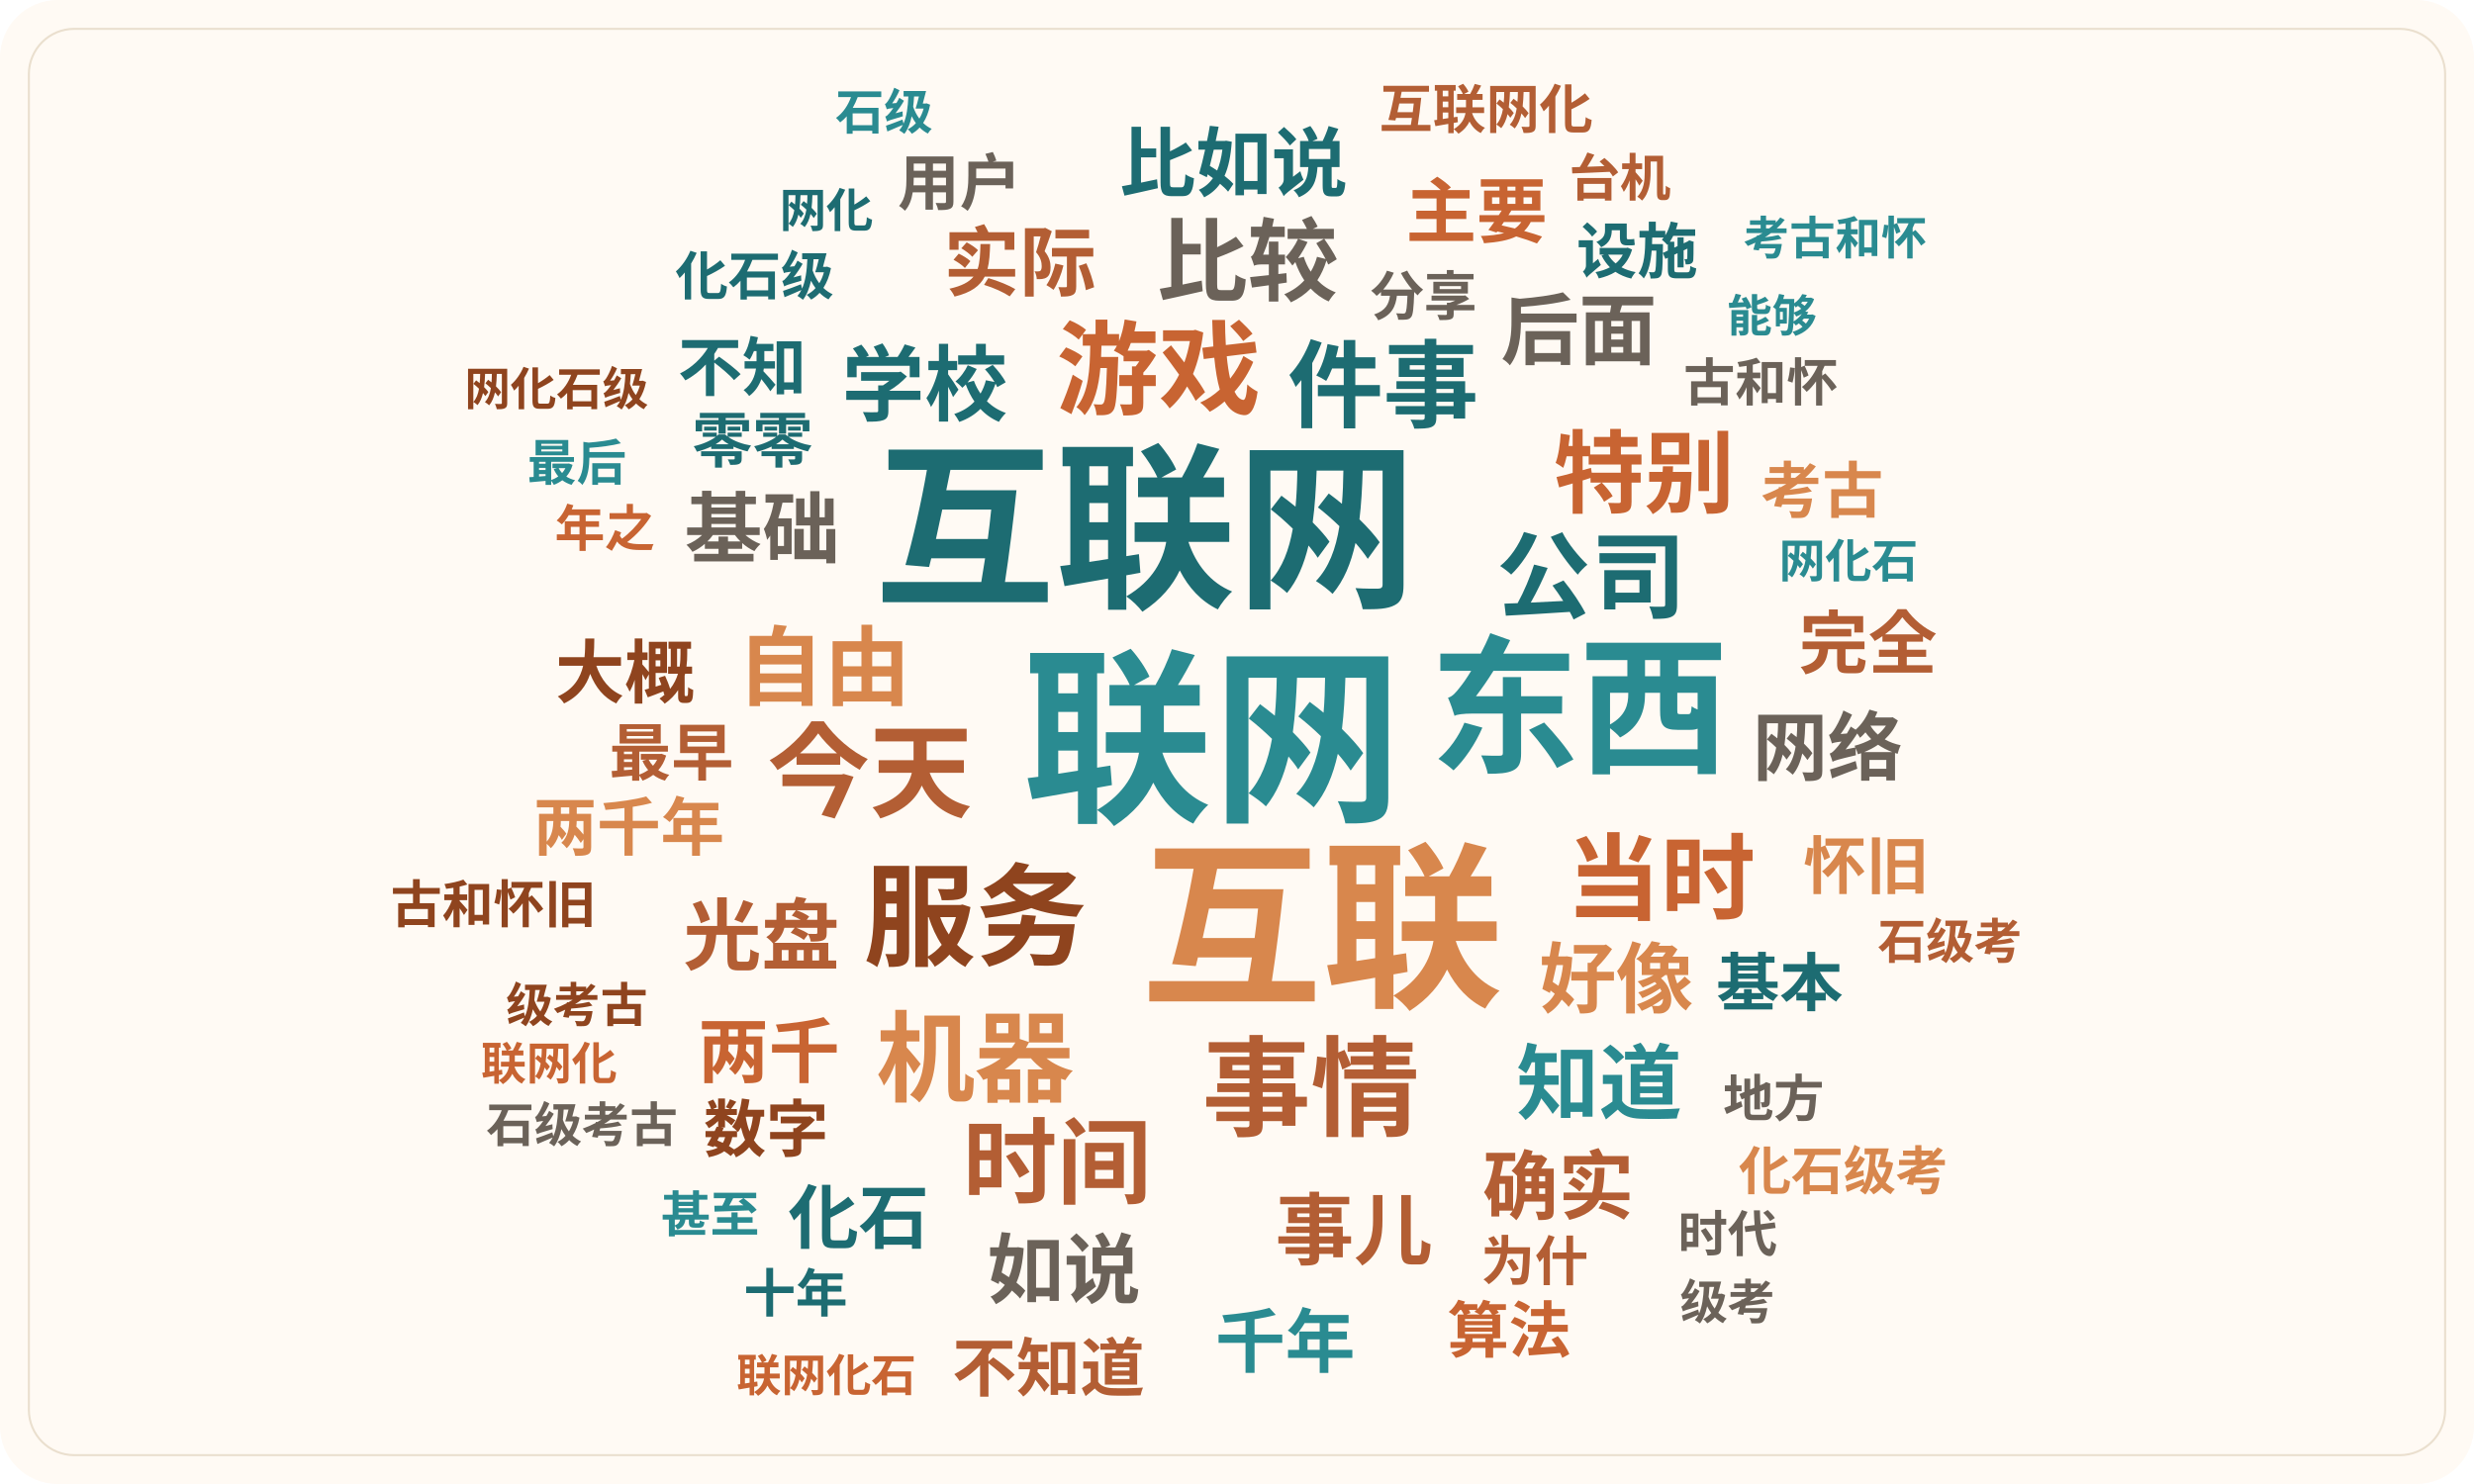
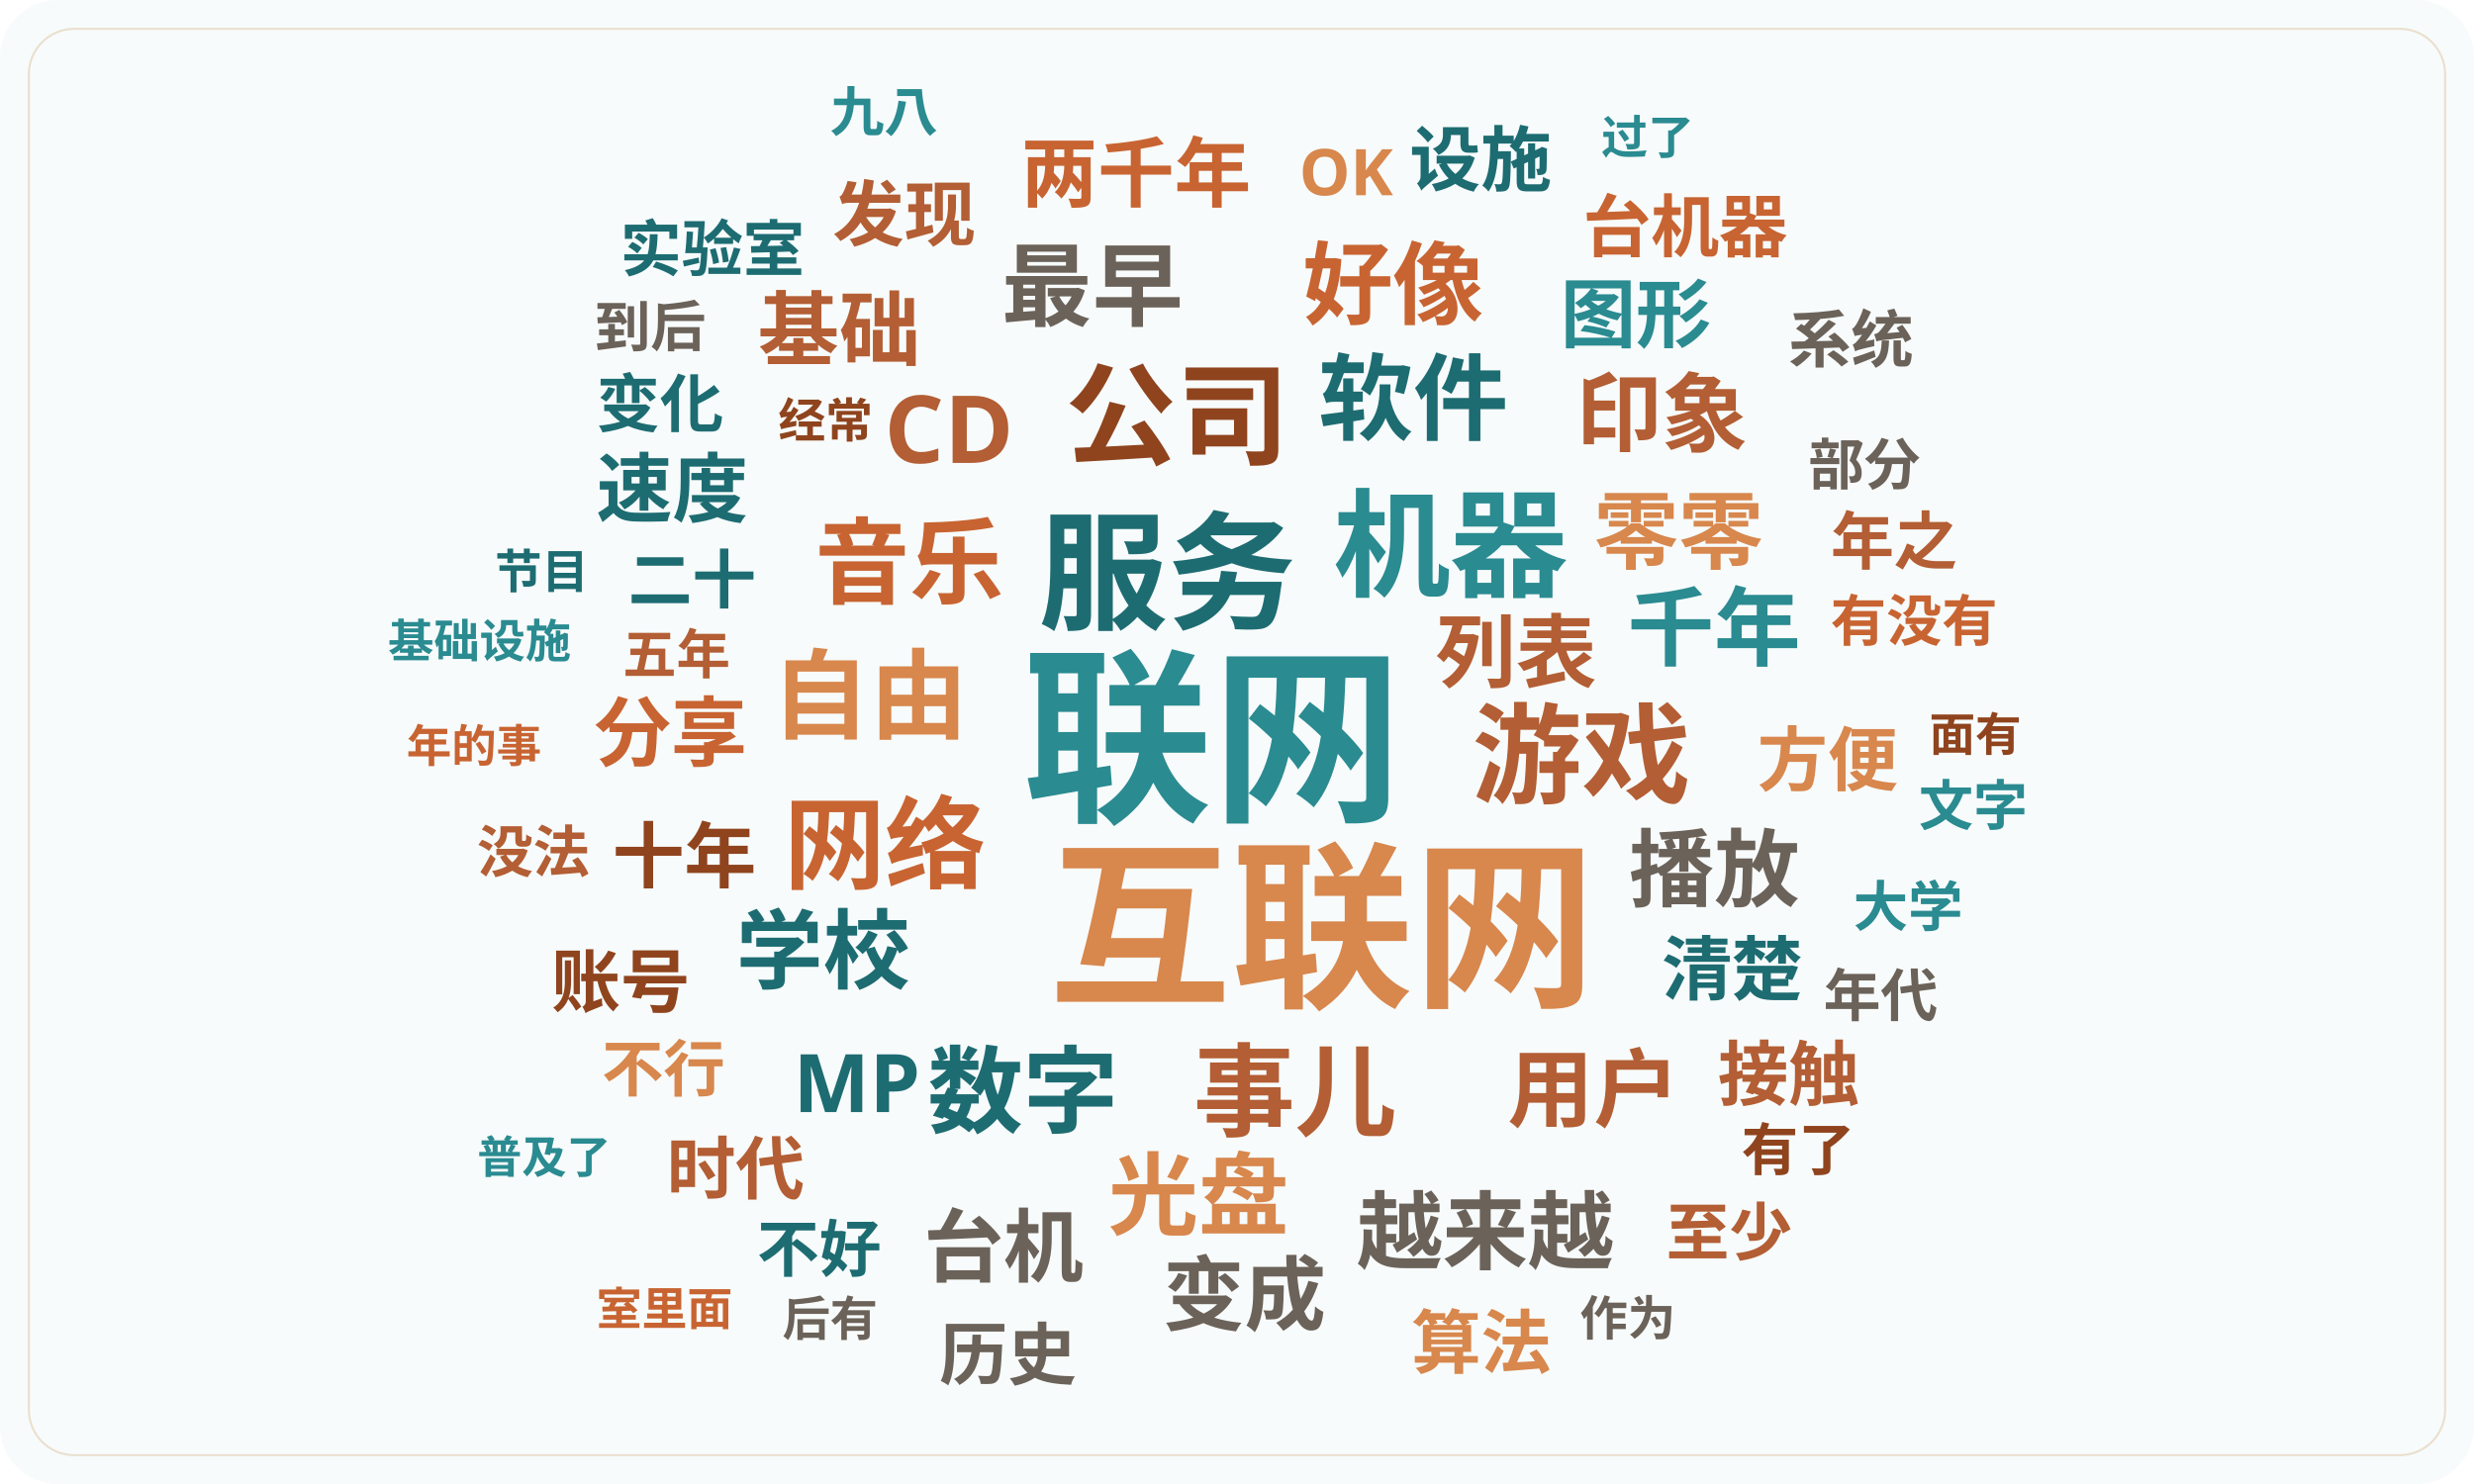
<svg xmlns="http://www.w3.org/2000/svg" viewBox="0 0 1200 720" width="1200" height="720" role="img" aria-labelledby="title desc">
-   <rect width="100%" height="100%" rx="28" fill="#fffaf4" />
+   <rect width="100%" height="100%" rx="28" fill="#f7fbfb" />
  <rect x="14" y="14" width="1172" height="692" rx="22" fill="none" stroke="#eadfce" />
-   <text x="859.5" y="153.4" font-size="21.6" fill="#2a8b91" text-anchor="middle" dominant-baseline="middle" font-family="IBM Plex Sans, PingFang SC, Hiragino Sans GB, Microsoft YaHei, sans-serif" font-weight="700">能够</text>
-   <text x="400.8" y="667.4" font-size="21.8" fill="#c86432" text-anchor="middle" dominant-baseline="middle" font-family="IBM Plex Sans, PingFang SC, Hiragino Sans GB, Microsoft YaHei, sans-serif" font-weight="700">联网化石</text>
-   <text x="266.3" y="516.1" font-size="22.0" fill="#c86432" text-anchor="middle" dominant-baseline="middle" font-family="IBM Plex Sans, PingFang SC, Hiragino Sans GB, Microsoft YaHei, sans-serif" font-weight="700">联网化</text>
-   <text x="890.2" y="115.7" font-size="22.2" fill="#2a8b91" text-anchor="middle" dominant-baseline="middle" font-family="IBM Plex Sans, PingFang SC, Hiragino Sans GB, Microsoft YaHei, sans-serif" font-weight="700">考古和怀</text>
-   <text x="269.9" y="188.8" font-size="22.3" fill="#8f441e" text-anchor="middle" dominant-baseline="middle" font-family="IBM Plex Sans, PingFang SC, Hiragino Sans GB, Microsoft YaHei, sans-serif" font-weight="700">网化石级</text>
-   <text x="896.6" y="272.3" font-size="22.5" fill="#2a8b91" text-anchor="middle" dominant-baseline="middle" font-family="IBM Plex Sans, PingFang SC, Hiragino Sans GB, Microsoft YaHei, sans-serif" font-weight="700">网化石</text>
-   <text x="400.8" y="102.2" font-size="22.7" fill="#1d6c72" text-anchor="middle" dominant-baseline="middle" font-family="IBM Plex Sans, PingFang SC, Hiragino Sans GB, Microsoft YaHei, sans-serif" font-weight="700">网化</text>
-   <text x="279.8" y="487.8" font-size="22.9" fill="#8f441e" text-anchor="middle" dominant-baseline="middle" font-family="IBM Plex Sans, PingFang SC, Hiragino Sans GB, Microsoft YaHei, sans-serif" font-weight="700">级考古</text>
-   <text x="838.0" y="631.9" font-size="23.1" fill="#6b6259" text-anchor="middle" dominant-baseline="middle" font-family="IBM Plex Sans, PingFang SC, Hiragino Sans GB, Microsoft YaHei, sans-serif" font-weight="700">级考</text>
-   <text x="282.3" y="545.9" font-size="23.2" fill="#6b6259" text-anchor="middle" dominant-baseline="middle" font-family="IBM Plex Sans, PingFang SC, Hiragino Sans GB, Microsoft YaHei, sans-serif" font-weight="700">石级考古</text>
-   <text x="945.9" y="456.9" font-size="23.4" fill="#b35e34" text-anchor="middle" dominant-baseline="middle" font-family="IBM Plex Sans, PingFang SC, Hiragino Sans GB, Microsoft YaHei, sans-serif" font-weight="700">石级考</text>
-   <text x="428.8" y="54.5" font-size="23.6" fill="#2a8b91" text-anchor="middle" dominant-baseline="middle" font-family="IBM Plex Sans, PingFang SC, Hiragino Sans GB, Microsoft YaHei, sans-serif" font-weight="700">石级</text>
-   <text x="344.5" y="589.4" font-size="23.8" fill="#2a8b91" text-anchor="middle" dominant-baseline="middle" font-family="IBM Plex Sans, PingFang SC, Hiragino Sans GB, Microsoft YaHei, sans-serif" font-weight="700">甚至</text>
-   <text x="279.7" y="224.7" font-size="24.0" fill="#2a8b91" text-anchor="middle" dominant-baseline="middle" font-family="IBM Plex Sans, PingFang SC, Hiragino Sans GB, Microsoft YaHei, sans-serif" font-weight="700">最后</text>
-   <text x="838.0" y="598.9" font-size="24.1" fill="#6b6259" text-anchor="middle" dominant-baseline="middle" font-family="IBM Plex Sans, PingFang SC, Hiragino Sans GB, Microsoft YaHei, sans-serif" font-weight="700">时代</text>
-   <text x="293.4" y="256.6" font-size="24.3" fill="#c86432" text-anchor="middle" dominant-baseline="middle" font-family="IBM Plex Sans, PingFang SC, Hiragino Sans GB, Microsoft YaHei, sans-serif" font-weight="700">年之</text>
-   <text x="860.3" y="533.2" font-size="24.5" fill="#6b6259" text-anchor="middle" dominant-baseline="middle" font-family="IBM Plex Sans, PingFang SC, Hiragino Sans GB, Microsoft YaHei, sans-serif" font-weight="700">地方</text>
-   <text x="785.7" y="86.5" font-size="24.7" fill="#b35e34" text-anchor="middle" dominant-baseline="middle" font-family="IBM Plex Sans, PingFang SC, Hiragino Sans GB, Microsoft YaHei, sans-serif" font-weight="700">台机</text>
-   <text x="239.3" y="439.0" font-size="24.9" fill="#8f441e" text-anchor="middle" dominant-baseline="middle" font-family="IBM Plex Sans, PingFang SC, Hiragino Sans GB, Microsoft YaHei, sans-serif" font-weight="700">古和怀旧</text>
-   <text x="854.1" y="185.8" font-size="25.0" fill="#6b6259" text-anchor="middle" dominant-baseline="middle" font-family="IBM Plex Sans, PingFang SC, Hiragino Sans GB, Microsoft YaHei, sans-serif" font-weight="700">古和怀</text>
-   <text x="385.9" y="627.7" font-size="25.2" fill="#1d6c72" text-anchor="middle" dominant-baseline="middle" font-family="IBM Plex Sans, PingFang SC, Hiragino Sans GB, Microsoft YaHei, sans-serif" font-weight="700">十年</text>
-   <text x="894.2" y="568.3" font-size="25.4" fill="#d8874d" text-anchor="middle" dominant-baseline="middle" font-family="IBM Plex Sans, PingFang SC, Hiragino Sans GB, Microsoft YaHei, sans-serif" font-weight="700">化石级考</text>
-   <text x="366.0" y="134.1" font-size="25.6" fill="#1d6c72" text-anchor="middle" dominant-baseline="middle" font-family="IBM Plex Sans, PingFang SC, Hiragino Sans GB, Microsoft YaHei, sans-serif" font-weight="700">化石级</text>
-   <text x="690.6" y="143.9" font-size="25.8" fill="#6b6259" text-anchor="middle" dominant-baseline="middle" font-family="IBM Plex Sans, PingFang SC, Hiragino Sans GB, Microsoft YaHei, sans-serif" font-weight="700">分享</text>
-   <text x="720.8" y="53.2" font-size="25.9" fill="#b35e34" text-anchor="middle" dominant-baseline="middle" font-family="IBM Plex Sans, PingFang SC, Hiragino Sans GB, Microsoft YaHei, sans-serif" font-weight="700">互联网化</text>
-   <text x="744.4" y="612.1" font-size="26.1" fill="#b35e34" text-anchor="middle" dominant-baseline="middle" font-family="IBM Plex Sans, PingFang SC, Hiragino Sans GB, Microsoft YaHei, sans-serif" font-weight="700">为什</text>
-   <text x="365.0" y="214.0" font-size="29.3" fill="#1d6c72" text-anchor="middle" dominant-baseline="middle" font-family="IBM Plex Sans, PingFang SC, Hiragino Sans GB, Microsoft YaHei, sans-serif" font-weight="700">零零</text>
-   <text x="794.1" y="122.2" font-size="29.4" fill="#1d6c72" text-anchor="middle" dominant-baseline="middle" font-family="IBM Plex Sans, PingFang SC, Hiragino Sans GB, Microsoft YaHei, sans-serif" font-weight="700">设施</text>
-   <text x="883.9" y="238.3" font-size="29.6" fill="#d8874d" text-anchor="middle" dominant-baseline="middle" font-family="IBM Plex Sans, PingFang SC, Hiragino Sans GB, Microsoft YaHei, sans-serif" font-weight="700">考古</text>
-   <text x="731.9" y="645.7" font-size="29.8" fill="#c86432" text-anchor="middle" dominant-baseline="middle" font-family="IBM Plex Sans, PingFang SC, Hiragino Sans GB, Microsoft YaHei, sans-serif" font-weight="700">算法</text>
-   <text x="465.4" y="88.9" font-size="30.0" fill="#6b6259" text-anchor="middle" dominant-baseline="middle" font-family="IBM Plex Sans, PingFang SC, Hiragino Sans GB, Microsoft YaHei, sans-serif" font-weight="700">用户</text>
-   <text x="325.6" y="365.5" font-size="30.2" fill="#b35e34" text-anchor="middle" dominant-baseline="middle" font-family="IBM Plex Sans, PingFang SC, Hiragino Sans GB, Microsoft YaHei, sans-serif" font-weight="700">最早</text>
-   <text x="371.6" y="548.1" font-size="30.3" fill="#8f441e" text-anchor="middle" dominant-baseline="middle" font-family="IBM Plex Sans, PingFang SC, Hiragino Sans GB, Microsoft YaHei, sans-serif" font-weight="700">数字</text>
-   <text x="905.2" y="420.4" font-size="30.5" fill="#d8874d" text-anchor="middle" dominant-baseline="middle" font-family="IBM Plex Sans, PingFang SC, Hiragino Sans GB, Microsoft YaHei, sans-serif" font-weight="700">怀旧</text>
-   <text x="863.2" y="477.1" font-size="30.7" fill="#1d6c72" text-anchor="middle" dominant-baseline="middle" font-family="IBM Plex Sans, PingFang SC, Hiragino Sans GB, Microsoft YaHei, sans-serif" font-weight="700">基本</text>
-   <text x="305.0" y="401.6" font-size="30.9" fill="#d8874d" text-anchor="middle" dominant-baseline="middle" font-family="IBM Plex Sans, PingFang SC, Hiragino Sans GB, Microsoft YaHei, sans-serif" font-weight="700">两千年</text>
-   <text x="508.5" y="664.0" font-size="31.1" fill="#b35e34" text-anchor="middle" dominant-baseline="middle" font-family="IBM Plex Sans, PingFang SC, Hiragino Sans GB, Microsoft YaHei, sans-serif" font-weight="700">不知道</text>
-   <text x="360.0" y="178.5" font-size="31.2" fill="#1d6c72" text-anchor="middle" dominant-baseline="middle" font-family="IBM Plex Sans, PingFang SC, Hiragino Sans GB, Microsoft YaHei, sans-serif" font-weight="700">不知</text>
-   <text x="906.1" y="312.4" font-size="33.5" fill="#b35e34" text-anchor="middle" dominant-baseline="middle" font-family="IBM Plex Sans, PingFang SC, Hiragino Sans GB, Microsoft YaHei, sans-serif" font-weight="700">完全</text>
-   <text x="303.0" y="326.6" font-size="33.7" fill="#8f441e" text-anchor="middle" dominant-baseline="middle" font-family="IBM Plex Sans, PingFang SC, Hiragino Sans GB, Microsoft YaHei, sans-serif" font-weight="700">大概</text>
-   <text x="623.4" y="651.2" font-size="33.9" fill="#2a8b91" text-anchor="middle" dominant-baseline="middle" font-family="IBM Plex Sans, PingFang SC, Hiragino Sans GB, Microsoft YaHei, sans-serif" font-weight="700">千年</text>
-   <text x="416.5" y="591.0" font-size="34.1" fill="#1d6c72" text-anchor="middle" dominant-baseline="middle" font-family="IBM Plex Sans, PingFang SC, Hiragino Sans GB, Microsoft YaHei, sans-serif" font-weight="700">化石</text>
-   <text x="716.2" y="102.9" font-size="34.3" fill="#c86432" text-anchor="middle" dominant-baseline="middle" font-family="IBM Plex Sans, PingFang SC, Hiragino Sans GB, Microsoft YaHei, sans-serif" font-weight="700">主要</text>
-   <text x="372.9" y="510.4" font-size="34.4" fill="#c86432" text-anchor="middle" dominant-baseline="middle" font-family="IBM Plex Sans, PingFang SC, Hiragino Sans GB, Microsoft YaHei, sans-serif" font-weight="700">两千</text>
-   <text x="886.5" y="363.0" font-size="36.5" fill="#6b6259" text-anchor="middle" dominant-baseline="middle" font-family="IBM Plex Sans, PingFang SC, Hiragino Sans GB, Microsoft YaHei, sans-serif" font-weight="700">网络</text>
-   <text x="755.9" y="575.8" font-size="36.7" fill="#b35e34" text-anchor="middle" dominant-baseline="middle" font-family="IBM Plex Sans, PingFang SC, Hiragino Sans GB, Microsoft YaHei, sans-serif" font-weight="700">确实</text>
-   <text x="598.3" y="79.5" font-size="36.9" fill="#1d6c72" text-anchor="middle" dominant-baseline="middle" font-family="IBM Plex Sans, PingFang SC, Hiragino Sans GB, Microsoft YaHei, sans-serif" font-weight="700">比如说</text>
-   <text x="494.7" y="127.7" font-size="37.0" fill="#b35e34" text-anchor="middle" dominant-baseline="middle" font-family="IBM Plex Sans, PingFang SC, Hiragino Sans GB, Microsoft YaHei, sans-serif" font-weight="700">实际</text>
-   <text x="516.0" y="616.4" font-size="37.2" fill="#6b6259" text-anchor="middle" dominant-baseline="middle" font-family="IBM Plex Sans, PingFang SC, Hiragino Sans GB, Microsoft YaHei, sans-serif" font-weight="700">如说</text>
-   <text x="783.9" y="475.3" font-size="37.4" fill="#d8874d" text-anchor="middle" dominant-baseline="middle" font-family="IBM Plex Sans, PingFang SC, Hiragino Sans GB, Microsoft YaHei, sans-serif" font-weight="700">好像</text>
-   <text x="369.7" y="256.9" font-size="37.6" fill="#6b6259" text-anchor="middle" dominant-baseline="middle" font-family="IBM Plex Sans, PingFang SC, Hiragino Sans GB, Microsoft YaHei, sans-serif" font-weight="700">基础</text>
-   <text x="765.8" y="160.6" font-size="37.8" fill="#6b6259" text-anchor="middle" dominant-baseline="middle" font-family="IBM Plex Sans, PingFang SC, Hiragino Sans GB, Microsoft YaHei, sans-serif" font-weight="700">后面</text>
-   <text x="369.3" y="454.3" font-size="37.9" fill="#b35e34" text-anchor="middle" dominant-baseline="middle" font-family="IBM Plex Sans, PingFang SC, Hiragino Sans GB, Microsoft YaHei, sans-serif" font-weight="700">光盘</text>
-   <text x="656.7" y="597.2" font-size="38.1" fill="#b35e34" text-anchor="middle" dominant-baseline="middle" font-family="IBM Plex Sans, PingFang SC, Hiragino Sans GB, Microsoft YaHei, sans-serif" font-weight="700">事儿</text>
-   <text x="775.7" y="525.9" font-size="40.1" fill="#2a8b91" text-anchor="middle" dominant-baseline="middle" font-family="IBM Plex Sans, PingFang SC, Hiragino Sans GB, Microsoft YaHei, sans-serif" font-weight="700">知道</text>
-   <text x="448.5" y="186.9" font-size="40.2" fill="#1d6c72" text-anchor="middle" dominant-baseline="middle" font-family="IBM Plex Sans, PingFang SC, Hiragino Sans GB, Microsoft YaHei, sans-serif" font-weight="700">学校</text>
-   <text x="399.6" y="324.1" font-size="42.1" fill="#d8874d" text-anchor="middle" dominant-baseline="middle" font-family="IBM Plex Sans, PingFang SC, Hiragino Sans GB, Microsoft YaHei, sans-serif" font-weight="700">自由</text>
-   <text x="797.6" y="230.0" font-size="43.8" fill="#c86432" text-anchor="middle" dominant-baseline="middle" font-family="IBM Plex Sans, PingFang SC, Hiragino Sans GB, Microsoft YaHei, sans-serif" font-weight="700">特别</text>
-   <text x="605.1" y="127.2" font-size="44.0" fill="#6b6259" text-anchor="middle" dominant-baseline="middle" font-family="IBM Plex Sans, PingFang SC, Hiragino Sans GB, Microsoft YaHei, sans-serif" font-weight="700">比较</text>
-   <text x="512.7" y="564.5" font-size="45.7" fill="#b35e34" text-anchor="middle" dominant-baseline="middle" font-family="IBM Plex Sans, PingFang SC, Hiragino Sans GB, Microsoft YaHei, sans-serif" font-weight="700">时间</text>
-   <text x="805.5" y="426.7" font-size="45.9" fill="#c86432" text-anchor="middle" dominant-baseline="middle" font-family="IBM Plex Sans, PingFang SC, Hiragino Sans GB, Microsoft YaHei, sans-serif" font-weight="700">当时</text>
-   <text x="771.7" y="280.1" font-size="46.1" fill="#1d6c72" text-anchor="middle" dominant-baseline="middle" font-family="IBM Plex Sans, PingFang SC, Hiragino Sans GB, Microsoft YaHei, sans-serif" font-weight="700">公司</text>
-   <text x="670.9" y="187.5" font-size="46.3" fill="#1d6c72" text-anchor="middle" dominant-baseline="middle" font-family="IBM Plex Sans, PingFang SC, Hiragino Sans GB, Microsoft YaHei, sans-serif" font-weight="700">件事</text>
-   <text x="472.9" y="513.9" font-size="47.9" fill="#d8874d" text-anchor="middle" dominant-baseline="middle" font-family="IBM Plex Sans, PingFang SC, Hiragino Sans GB, Microsoft YaHei, sans-serif" font-weight="700">机器</text>
-   <text x="562.0" y="179.7" font-size="49.6" fill="#c86432" text-anchor="middle" dominant-baseline="middle" font-family="IBM Plex Sans, PingFang SC, Hiragino Sans GB, Microsoft YaHei, sans-serif" font-weight="700">游戏</text>
-   <text x="421.9" y="375.1" font-size="49.7" fill="#b35e34" text-anchor="middle" dominant-baseline="middle" font-family="IBM Plex Sans, PingFang SC, Hiragino Sans GB, Microsoft YaHei, sans-serif" font-weight="700">今天</text>
-   <text x="635.8" y="528.5" font-size="52.7" fill="#b35e34" text-anchor="middle" dominant-baseline="middle" font-family="IBM Plex Sans, PingFang SC, Hiragino Sans GB, Microsoft YaHei, sans-serif" font-weight="700">事情</text>
-   <text x="473.1" y="445.3" font-size="54.2" fill="#8f441e" text-anchor="middle" dominant-baseline="middle" font-family="IBM Plex Sans, PingFang SC, Hiragino Sans GB, Microsoft YaHei, sans-serif" font-weight="700">服务</text>
-   <text x="766.0" y="344.1" font-size="72.5" fill="#2a8b91" text-anchor="middle" dominant-baseline="middle" font-family="IBM Plex Sans, PingFang SC, Hiragino Sans GB, Microsoft YaHei, sans-serif" font-weight="700">东西</text>
-   <text x="555.6" y="257.3" font-size="87.6" fill="#1d6c72" text-anchor="middle" dominant-baseline="middle" font-family="IBM Plex Sans, PingFang SC, Hiragino Sans GB, Microsoft YaHei, sans-serif" font-weight="700">互联网</text>
-   <text x="641.3" y="450.9" font-size="87.8" fill="#d8874d" text-anchor="middle" dominant-baseline="middle" font-family="IBM Plex Sans, PingFang SC, Hiragino Sans GB, Microsoft YaHei, sans-serif" font-weight="700">互联</text>
+   <text x="263.9" y="561.6" font-size="21.6" fill="#2a8b91" text-anchor="middle" dominant-baseline="middle" font-family="IBM Plex Sans, PingFang SC, Hiragino Sans GB, Microsoft YaHei, sans-serif" font-weight="700">普及了</text>
+   <text x="229.9" y="362.1" font-size="21.8" fill="#c86432" text-anchor="middle" dominant-baseline="middle" font-family="IBM Plex Sans, PingFang SC, Hiragino Sans GB, Microsoft YaHei, sans-serif" font-weight="700">年的事</text>
+   <text x="322.3" y="635.2" font-size="22.0" fill="#c86432" text-anchor="middle" dominant-baseline="middle" font-family="IBM Plex Sans, PingFang SC, Hiragino Sans GB, Microsoft YaHei, sans-serif" font-weight="700">室里面</text>
+   <text x="232.6" y="311.2" font-size="22.2" fill="#2a8b91" text-anchor="middle" dominant-baseline="middle" font-family="IBM Plex Sans, PingFang SC, Hiragino Sans GB, Microsoft YaHei, sans-serif" font-weight="700">基础设施</text>
+   <text x="958.1" y="356.5" font-size="22.3" fill="#8f441e" text-anchor="middle" dominant-baseline="middle" font-family="IBM Plex Sans, PingFang SC, Hiragino Sans GB, Microsoft YaHei, sans-serif" font-weight="700">面有</text>
+   <text x="799.2" y="66.8" font-size="22.5" fill="#2a8b91" text-anchor="middle" dominant-baseline="middle" font-family="IBM Plex Sans, PingFang SC, Hiragino Sans GB, Microsoft YaHei, sans-serif" font-weight="700">过了</text>
+   <text x="262.8" y="277.5" font-size="22.7" fill="#1d6c72" text-anchor="middle" dominant-baseline="middle" font-family="IBM Plex Sans, PingFang SC, Hiragino Sans GB, Microsoft YaHei, sans-serif" font-weight="700">节目</text>
+   <text x="400.4" y="204.2" font-size="22.9" fill="#8f441e" text-anchor="middle" dominant-baseline="middle" font-family="IBM Plex Sans, PingFang SC, Hiragino Sans GB, Microsoft YaHei, sans-serif" font-weight="700">经常</text>
+   <text x="402.6" y="640.0" font-size="23.1" fill="#6b6259" text-anchor="middle" dominant-baseline="middle" font-family="IBM Plex Sans, PingFang SC, Hiragino Sans GB, Microsoft YaHei, sans-serif" font-weight="700">后有</text>
+   <text x="789.5" y="639.8" font-size="23.2" fill="#6b6259" text-anchor="middle" dominant-baseline="middle" font-family="IBM Plex Sans, PingFang SC, Hiragino Sans GB, Microsoft YaHei, sans-serif" font-weight="700">作为</text>
+   <text x="328.1" y="317.7" font-size="26.1" fill="#b35e34" text-anchor="middle" dominant-baseline="middle" font-family="IBM Plex Sans, PingFang SC, Hiragino Sans GB, Microsoft YaHei, sans-serif" font-weight="700">五年</text>
+   <text x="428.8" y="54.5" font-size="26.2" fill="#2a8b91" text-anchor="middle" dominant-baseline="middle" font-family="IBM Plex Sans, PingFang SC, Hiragino Sans GB, Microsoft YaHei, sans-serif" font-weight="700">九八</text>
+   <text x="957.1" y="391.1" font-size="26.4" fill="#2a8b91" text-anchor="middle" dominant-baseline="middle" font-family="IBM Plex Sans, PingFang SC, Hiragino Sans GB, Microsoft YaHei, sans-serif" font-weight="700">文字</text>
+   <text x="925.5" y="440.1" font-size="26.6" fill="#2a8b91" text-anchor="middle" dominant-baseline="middle" font-family="IBM Plex Sans, PingFang SC, Hiragino Sans GB, Microsoft YaHei, sans-serif" font-weight="700">大学</text>
+   <text x="315.5" y="158.7" font-size="26.8" fill="#6b6259" text-anchor="middle" dominant-baseline="middle" font-family="IBM Plex Sans, PingFang SC, Hiragino Sans GB, Microsoft YaHei, sans-serif" font-weight="700">到后</text>
+   <text x="928.4" y="301.5" font-size="27.0" fill="#c86432" text-anchor="middle" dominant-baseline="middle" font-family="IBM Plex Sans, PingFang SC, Hiragino Sans GB, Microsoft YaHei, sans-serif" font-weight="700">有没有</text>
+   <text x="904.3" y="225.6" font-size="27.1" fill="#6b6259" text-anchor="middle" dominant-baseline="middle" font-family="IBM Plex Sans, PingFang SC, Hiragino Sans GB, Microsoft YaHei, sans-serif" font-weight="700">部分</text>
+   <text x="258.6" y="413.6" font-size="27.3" fill="#b35e34" text-anchor="middle" dominant-baseline="middle" font-family="IBM Plex Sans, PingFang SC, Hiragino Sans GB, Microsoft YaHei, sans-serif" font-weight="700">没法</text>
+   <text x="872.2" y="558.1" font-size="27.5" fill="#8f441e" text-anchor="middle" dominant-baseline="middle" font-family="IBM Plex Sans, PingFang SC, Hiragino Sans GB, Microsoft YaHei, sans-serif" font-weight="700">有了</text>
+   <text x="912.2" y="483.3" font-size="27.7" fill="#6b6259" text-anchor="middle" dominant-baseline="middle" font-family="IBM Plex Sans, PingFang SC, Hiragino Sans GB, Microsoft YaHei, sans-serif" font-weight="700">年代</text>
+   <text x="345.5" y="121.1" font-size="29.8" fill="#1d6c72" text-anchor="middle" dominant-baseline="middle" font-family="IBM Plex Sans, PingFang SC, Hiragino Sans GB, Microsoft YaHei, sans-serif" font-weight="700">实验室</text>
+   <text x="321.8" y="518.9" font-size="29.9" fill="#d8874d" text-anchor="middle" dominant-baseline="middle" font-family="IBM Plex Sans, PingFang SC, Hiragino Sans GB, Microsoft YaHei, sans-serif" font-weight="700">不行</text>
+   <text x="397.3" y="606.3" font-size="30.1" fill="#1d6c72" text-anchor="middle" dominant-baseline="middle" font-family="IBM Plex Sans, PingFang SC, Hiragino Sans GB, Microsoft YaHei, sans-serif" font-weight="700">不好</text>
+   <text x="897.8" y="165.0" font-size="30.3" fill="#6b6259" text-anchor="middle" dominant-baseline="middle" font-family="IBM Plex Sans, PingFang SC, Hiragino Sans GB, Microsoft YaHei, sans-serif" font-weight="700">系统</text>
+   <text x="838.7" y="598.2" font-size="30.5" fill="#b35e34" text-anchor="middle" dominant-baseline="middle" font-family="IBM Plex Sans, PingFang SC, Hiragino Sans GB, Microsoft YaHei, sans-serif" font-weight="700">至少</text>
+   <text x="918.7" y="262.9" font-size="30.7" fill="#b35e34" text-anchor="middle" dominant-baseline="middle" font-family="IBM Plex Sans, PingFang SC, Hiragino Sans GB, Microsoft YaHei, sans-serif" font-weight="700">年之</text>
+   <text x="320.1" y="196.2" font-size="30.8" fill="#1d6c72" text-anchor="middle" dominant-baseline="middle" font-family="IBM Plex Sans, PingFang SC, Hiragino Sans GB, Microsoft YaHei, sans-serif" font-weight="700">变化</text>
+   <text x="335.7" y="281.6" font-size="31.0" fill="#1d6c72" text-anchor="middle" dominant-baseline="middle" font-family="IBM Plex Sans, PingFang SC, Hiragino Sans GB, Microsoft YaHei, sans-serif" font-weight="700">二十</text>
+   <text x="652.9" y="83.7" font-size="31.2" fill="#d8874d" text-anchor="middle" dominant-baseline="middle" font-family="IBM Plex Sans, PingFang SC, Hiragino Sans GB, Microsoft YaHei, sans-serif" font-weight="700">OK</text>
+   <text x="817.3" y="110.3" font-size="33.1" fill="#c86432" text-anchor="middle" dominant-baseline="middle" font-family="IBM Plex Sans, PingFang SC, Hiragino Sans GB, Microsoft YaHei, sans-serif" font-weight="700">台机器</text>
+   <text x="488.8" y="657.6" font-size="33.2" fill="#6b6259" text-anchor="middle" dominant-baseline="middle" font-family="IBM Plex Sans, PingFang SC, Hiragino Sans GB, Microsoft YaHei, sans-serif" font-weight="700">历史</text>
+   <text x="356.8" y="567.4" font-size="33.4" fill="#b35e34" text-anchor="middle" dominant-baseline="middle" font-family="IBM Plex Sans, PingFang SC, Hiragino Sans GB, Microsoft YaHei, sans-serif" font-weight="700">时代</text>
+   <text x="301.0" y="476.7" font-size="33.6" fill="#8f441e" text-anchor="middle" dominant-baseline="middle" font-family="IBM Plex Sans, PingFang SC, Hiragino Sans GB, Microsoft YaHei, sans-serif" font-weight="700">账号</text>
+   <text x="718.4" y="651.8" font-size="33.8" fill="#d8874d" text-anchor="middle" dominant-baseline="middle" font-family="IBM Plex Sans, PingFang SC, Hiragino Sans GB, Microsoft YaHei, sans-serif" font-weight="700">算法</text>
+   <text x="840.0" y="470.6" font-size="34.0" fill="#1d6c72" text-anchor="middle" dominant-baseline="middle" font-family="IBM Plex Sans, PingFang SC, Hiragino Sans GB, Microsoft YaHei, sans-serif" font-weight="700">清楚</text>
+   <text x="886.5" y="369.0" font-size="34.1" fill="#d8874d" text-anchor="middle" dominant-baseline="middle" font-family="IBM Plex Sans, PingFang SC, Hiragino Sans GB, Microsoft YaHei, sans-serif" font-weight="700">方便</text>
+   <text x="867.5" y="521.5" font-size="34.3" fill="#b35e34" text-anchor="middle" dominant-baseline="middle" font-family="IBM Plex Sans, PingFang SC, Hiragino Sans GB, Microsoft YaHei, sans-serif" font-weight="700">接触</text>
+   <text x="718.2" y="77.8" font-size="34.5" fill="#1d6c72" text-anchor="middle" dominant-baseline="middle" font-family="IBM Plex Sans, PingFang SC, Hiragino Sans GB, Microsoft YaHei, sans-serif" font-weight="700">设施</text>
+   <text x="438.6" y="104.4" font-size="34.7" fill="#b35e34" text-anchor="middle" dominant-baseline="middle" font-family="IBM Plex Sans, PingFang SC, Hiragino Sans GB, Microsoft YaHei, sans-serif" font-weight="700">发现</text>
+   <text x="331.9" y="415.7" font-size="34.9" fill="#8f441e" text-anchor="middle" dominant-baseline="middle" font-family="IBM Plex Sans, PingFang SC, Hiragino Sans GB, Microsoft YaHei, sans-serif" font-weight="700">十年</text>
+   <text x="793.5" y="152.9" font-size="36.6" fill="#2a8b91" text-anchor="middle" dominant-baseline="middle" font-family="IBM Plex Sans, PingFang SC, Hiragino Sans GB, Microsoft YaHei, sans-serif" font-weight="700">图形</text>
+   <text x="326.1" y="237.5" font-size="36.8" fill="#1d6c72" text-anchor="middle" dominant-baseline="middle" font-family="IBM Plex Sans, PingFang SC, Hiragino Sans GB, Microsoft YaHei, sans-serif" font-weight="700">速度</text>
+   <text x="325.4" y="355.8" font-size="37.0" fill="#c86432" text-anchor="middle" dominant-baseline="middle" font-family="IBM Plex Sans, PingFang SC, Hiragino Sans GB, Microsoft YaHei, sans-serif" font-weight="700">分享</text>
+   <text x="551.0" y="84.4" font-size="37.2" fill="#c86432" text-anchor="middle" dominant-baseline="middle" font-family="IBM Plex Sans, PingFang SC, Hiragino Sans GB, Microsoft YaHei, sans-serif" font-weight="700">两千年</text>
+   <text x="486.7" y="605.3" font-size="38.8" fill="#6b6259" text-anchor="middle" dominant-baseline="middle" font-family="IBM Plex Sans, PingFang SC, Hiragino Sans GB, Microsoft YaHei, sans-serif" font-weight="700">台机</text>
+   <text x="735.4" y="316.8" font-size="39.0" fill="#b35e34" text-anchor="middle" dominant-baseline="middle" font-family="IBM Plex Sans, PingFang SC, Hiragino Sans GB, Microsoft YaHei, sans-serif" font-weight="700">列表</text>
+   <text x="415.6" y="525.7" font-size="39.2" fill="#1d6c72" text-anchor="middle" dominant-baseline="middle" font-family="IBM Plex Sans, PingFang SC, Hiragino Sans GB, Microsoft YaHei, sans-serif" font-weight="700">MP</text>
+   <text x="407.0" y="160.4" font-size="39.4" fill="#b35e34" text-anchor="middle" dominant-baseline="middle" font-family="IBM Plex Sans, PingFang SC, Hiragino Sans GB, Microsoft YaHei, sans-serif" font-weight="700">基础</text>
+   <text x="603.6" y="628.5" font-size="39.5" fill="#6b6259" text-anchor="middle" dominant-baseline="middle" font-family="IBM Plex Sans, PingFang SC, Hiragino Sans GB, Microsoft YaHei, sans-serif" font-weight="700">变成</text>
+   <text x="814.2" y="258.4" font-size="41.1" fill="#d8874d" text-anchor="middle" dominant-baseline="middle" font-family="IBM Plex Sans, PingFang SC, Hiragino Sans GB, Microsoft YaHei, sans-serif" font-weight="700">零零</text>
+   <text x="831.5" y="422.2" font-size="41.3" fill="#6b6259" text-anchor="middle" dominant-baseline="middle" font-family="IBM Plex Sans, PingFang SC, Hiragino Sans GB, Microsoft YaHei, sans-serif" font-weight="700">播放</text>
+   <text x="720.4" y="598.1" font-size="41.5" fill="#6b6259" text-anchor="middle" dominant-baseline="middle" font-family="IBM Plex Sans, PingFang SC, Hiragino Sans GB, Microsoft YaHei, sans-serif" font-weight="700">越来越</text>
+   <text x="772.9" y="528.9" font-size="41.7" fill="#b35e34" text-anchor="middle" dominant-baseline="middle" font-family="IBM Plex Sans, PingFang SC, Hiragino Sans GB, Microsoft YaHei, sans-serif" font-weight="700">用户</text>
+   <text x="806.0" y="201.1" font-size="41.8" fill="#b35e34" text-anchor="middle" dominant-baseline="middle" font-family="IBM Plex Sans, PingFang SC, Hiragino Sans GB, Microsoft YaHei, sans-serif" font-weight="700">印象</text>
+   <text x="831.4" y="305.0" font-size="42.0" fill="#2a8b91" text-anchor="middle" dominant-baseline="middle" font-family="IBM Plex Sans, PingFang SC, Hiragino Sans GB, Microsoft YaHei, sans-serif" font-weight="700">千年</text>
+   <text x="399.2" y="461.6" font-size="42.2" fill="#1d6c72" text-anchor="middle" dominant-baseline="middle" font-family="IBM Plex Sans, PingFang SC, Hiragino Sans GB, Microsoft YaHei, sans-serif" font-weight="700">学校</text>
+   <text x="581.3" y="580.4" font-size="43.8" fill="#d8874d" text-anchor="middle" dominant-baseline="middle" font-family="IBM Plex Sans, PingFang SC, Hiragino Sans GB, Microsoft YaHei, sans-serif" font-weight="700">光盘</text>
+   <text x="675.6" y="138.5" font-size="43.9" fill="#c86432" text-anchor="middle" dominant-baseline="middle" font-family="IBM Plex Sans, PingFang SC, Hiragino Sans GB, Microsoft YaHei, sans-serif" font-weight="700">好像</text>
+   <text x="529.8" y="139.3" font-size="44.1" fill="#6b6259" text-anchor="middle" dominant-baseline="middle" font-family="IBM Plex Sans, PingFang SC, Hiragino Sans GB, Microsoft YaHei, sans-serif" font-weight="700">最早</text>
+   <text x="460.3" y="208.5" font-size="45.6" fill="#b35e34" text-anchor="middle" dominant-baseline="middle" font-family="IBM Plex Sans, PingFang SC, Hiragino Sans GB, Microsoft YaHei, sans-serif" font-weight="700">CD</text>
+   <text x="441.1" y="273.4" font-size="45.8" fill="#c86432" text-anchor="middle" dominant-baseline="middle" font-family="IBM Plex Sans, PingFang SC, Hiragino Sans GB, Microsoft YaHei, sans-serif" font-weight="700">音乐</text>
+   <text x="685.5" y="193.8" font-size="46.0" fill="#1d6c72" text-anchor="middle" dominant-baseline="middle" font-family="IBM Plex Sans, PingFang SC, Hiragino Sans GB, Microsoft YaHei, sans-serif" font-weight="700">软件</text>
+   <text x="496.2" y="529.9" font-size="46.2" fill="#1d6c72" text-anchor="middle" dominant-baseline="middle" font-family="IBM Plex Sans, PingFang SC, Hiragino Sans GB, Microsoft YaHei, sans-serif" font-weight="700">数字</text>
+   <text x="421.8" y="338.0" font-size="47.6" fill="#d8874d" text-anchor="middle" dominant-baseline="middle" font-family="IBM Plex Sans, PingFang SC, Hiragino Sans GB, Microsoft YaHei, sans-serif" font-weight="700">自由</text>
+   <text x="429.3" y="410.3" font-size="49.1" fill="#c86432" text-anchor="middle" dominant-baseline="middle" font-family="IBM Plex Sans, PingFang SC, Hiragino Sans GB, Microsoft YaHei, sans-serif" font-weight="700">网络</text>
+   <text x="628.1" y="530.2" font-size="49.2" fill="#b35e34" text-anchor="middle" dominant-baseline="middle" font-family="IBM Plex Sans, PingFang SC, Hiragino Sans GB, Microsoft YaHei, sans-serif" font-weight="700">事儿</text>
+   <text x="767.1" y="366.9" font-size="53.0" fill="#b35e34" text-anchor="middle" dominant-baseline="middle" font-family="IBM Plex Sans, PingFang SC, Hiragino Sans GB, Microsoft YaHei, sans-serif" font-weight="700">游戏</text>
+   <text x="570.8" y="202.2" font-size="54.4" fill="#8f441e" text-anchor="middle" dominant-baseline="middle" font-family="IBM Plex Sans, PingFang SC, Hiragino Sans GB, Microsoft YaHei, sans-serif" font-weight="700">公司</text>
+   <text x="703.5" y="265.1" font-size="56.8" fill="#2a8b91" text-anchor="middle" dominant-baseline="middle" font-family="IBM Plex Sans, PingFang SC, Hiragino Sans GB, Microsoft YaHei, sans-serif" font-weight="700">机器</text>
+   <text x="566.2" y="278.7" font-size="62.4" fill="#1d6c72" text-anchor="middle" dominant-baseline="middle" font-family="IBM Plex Sans, PingFang SC, Hiragino Sans GB, Microsoft YaHei, sans-serif" font-weight="700">服务</text>
+   <text x="641.3" y="450.9" font-size="88.3" fill="#d8874d" text-anchor="middle" dominant-baseline="middle" font-family="IBM Plex Sans, PingFang SC, Hiragino Sans GB, Microsoft YaHei, sans-serif" font-weight="700">互联网</text>
  <text x="587.9" y="359.3" font-size="92.0" fill="#2a8b91" text-anchor="middle" dominant-baseline="middle" font-family="IBM Plex Sans, PingFang SC, Hiragino Sans GB, Microsoft YaHei, sans-serif" font-weight="700">联网</text>
</svg>
